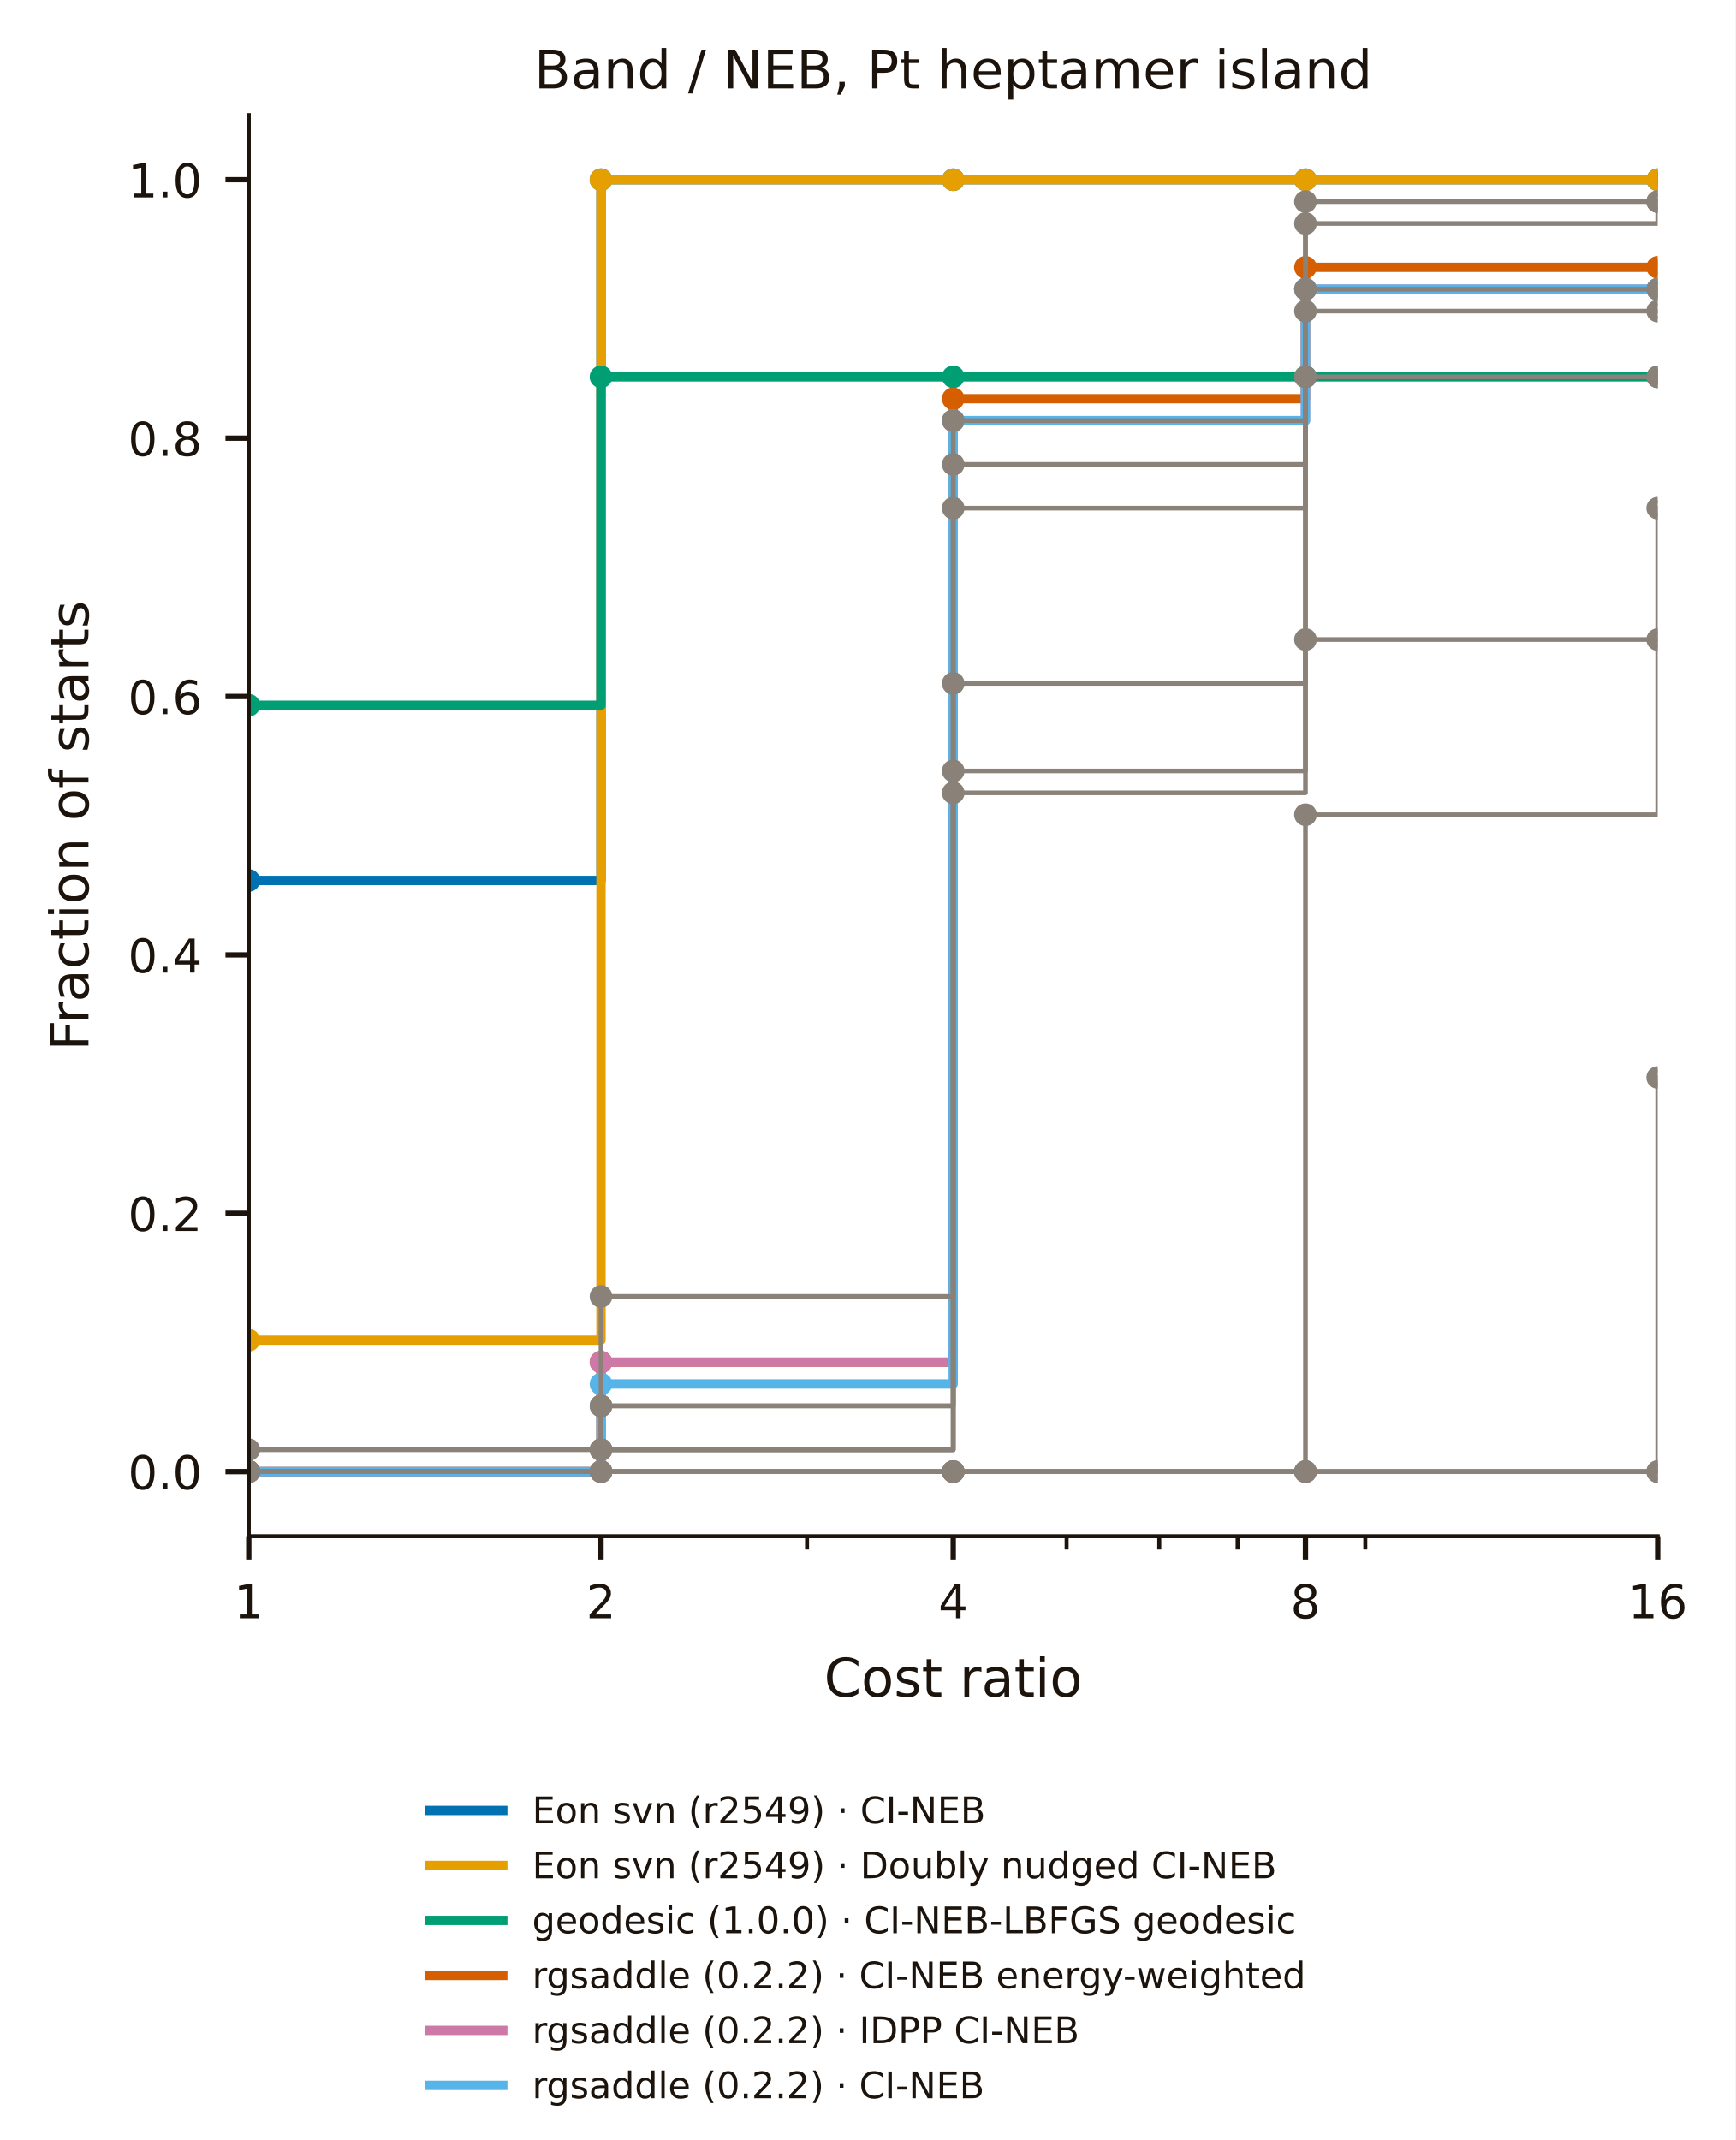
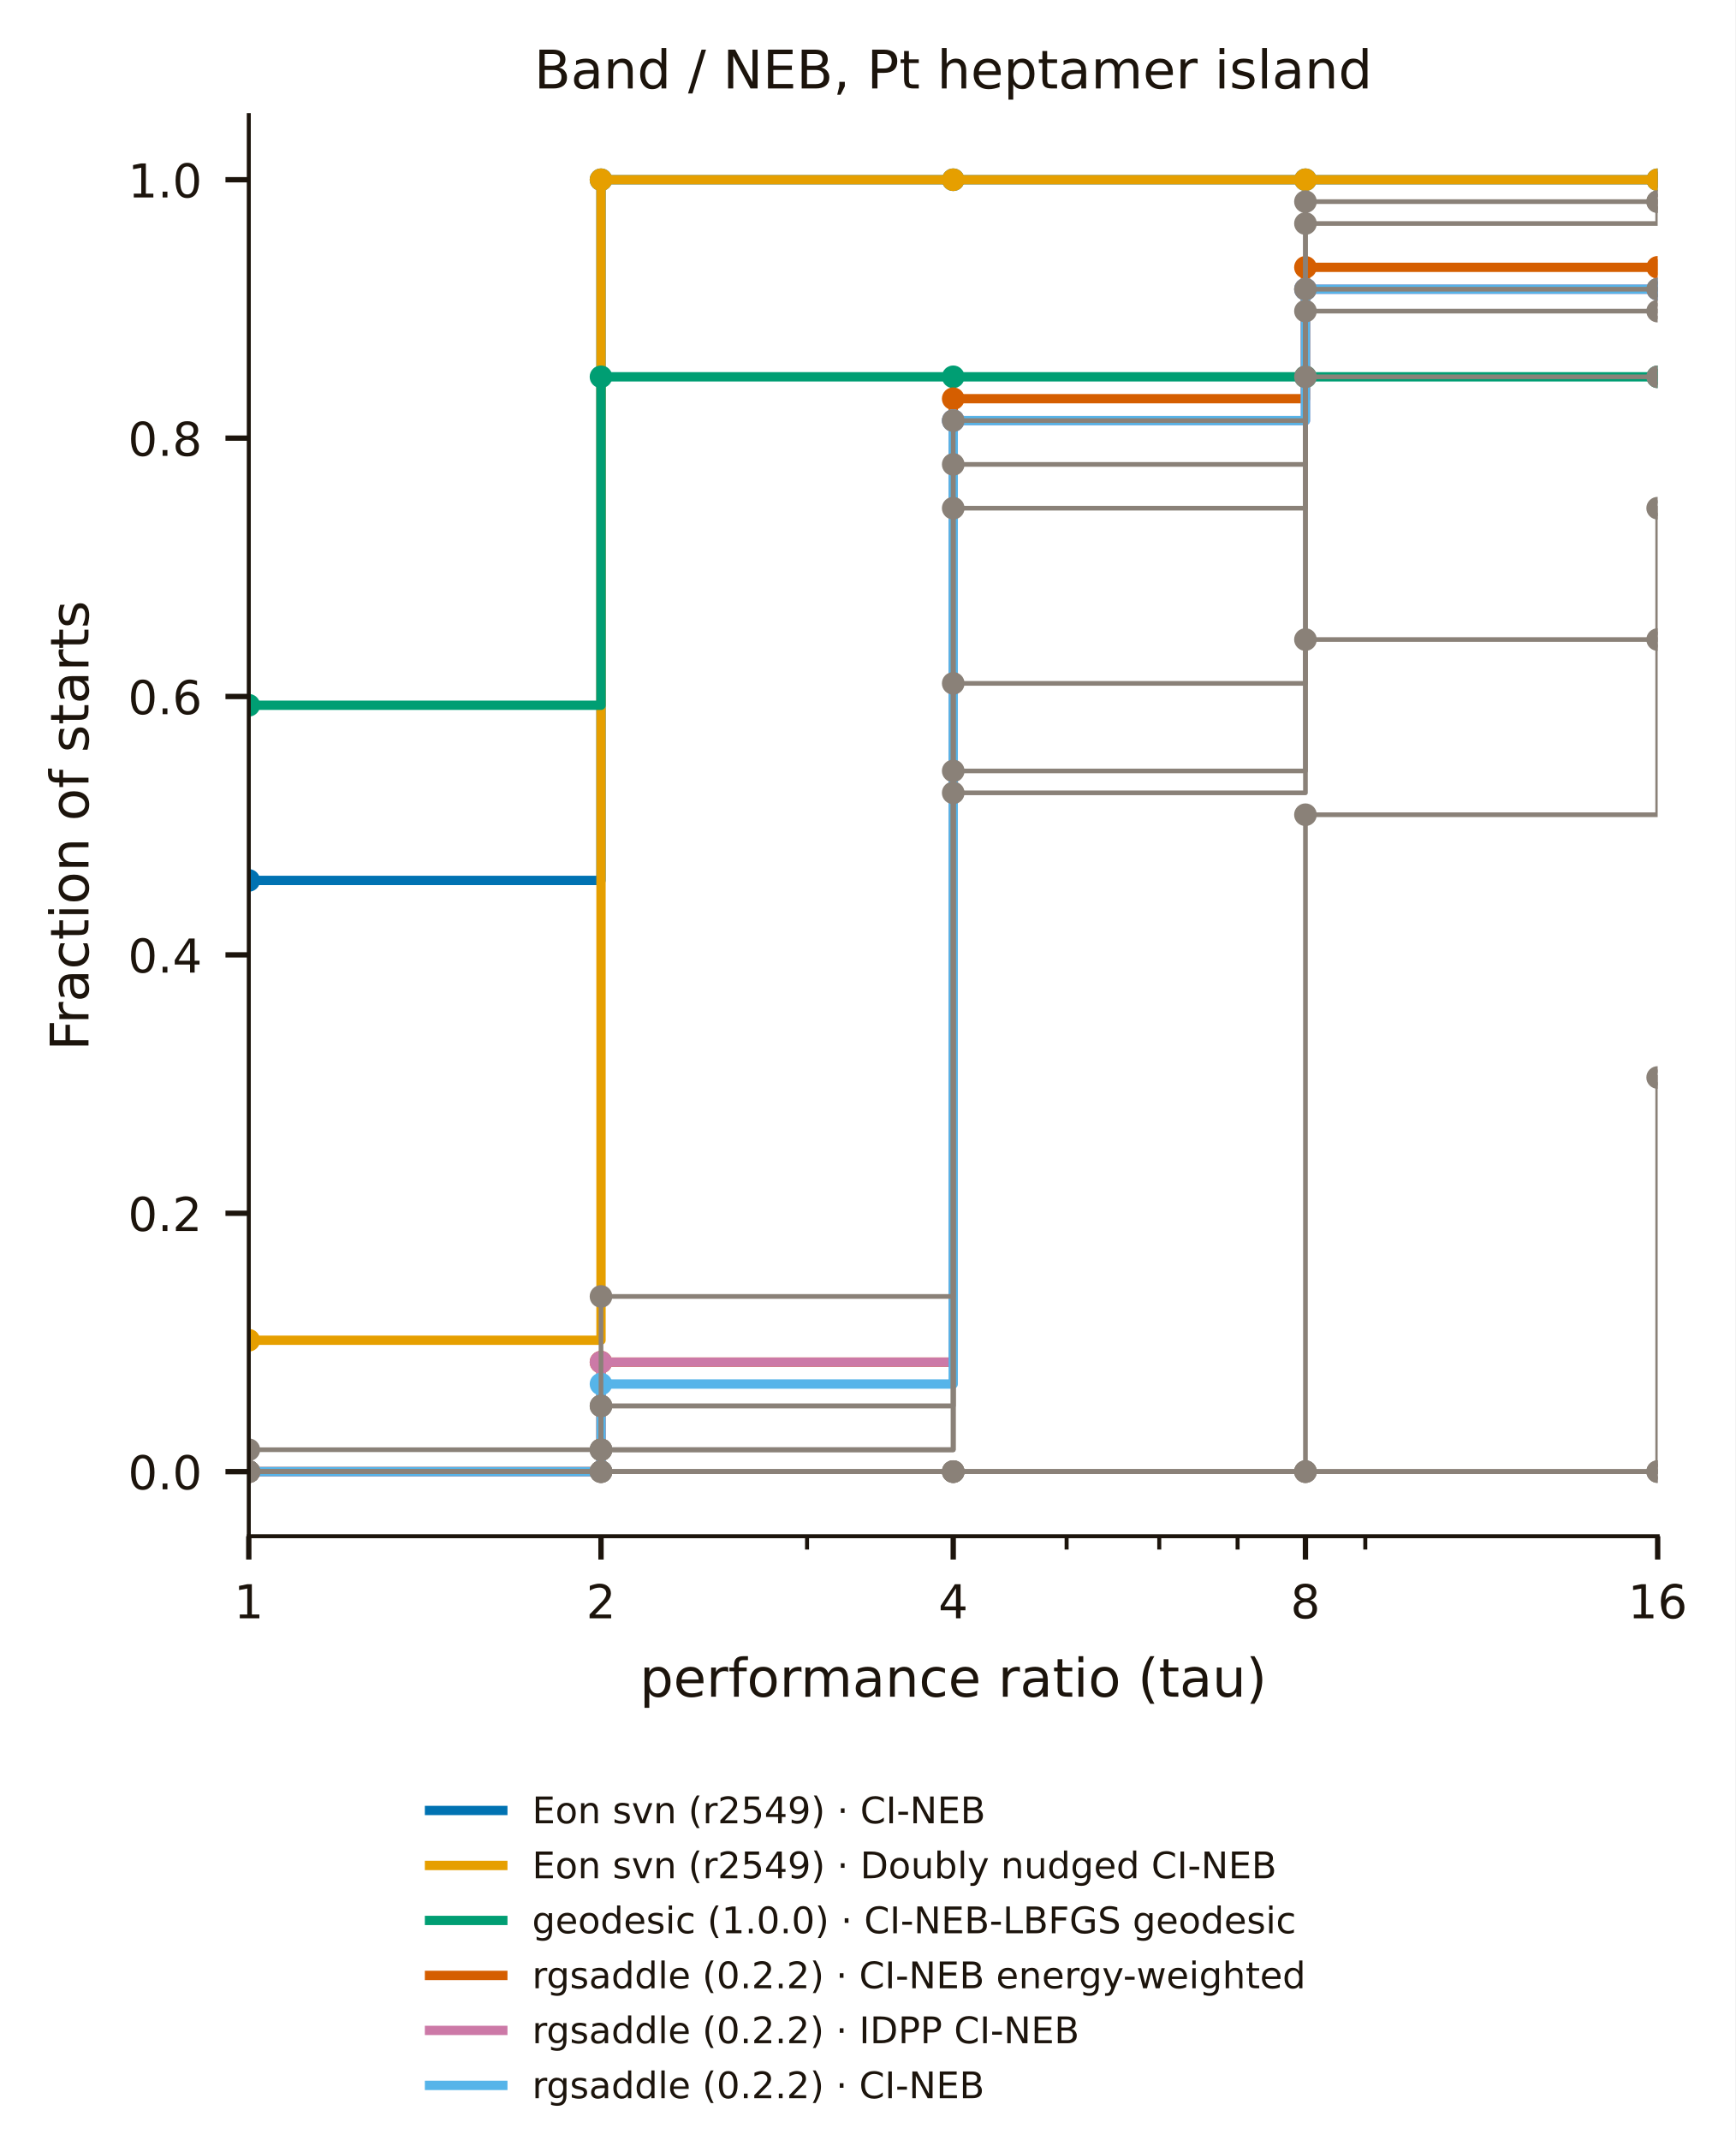
<svg xmlns="http://www.w3.org/2000/svg" width="260.4pt" height="321.13pt" viewBox="0 0 260.4 321.13" version="1.1">
  <defs>
    <style type="text/css">*{stroke-linejoin: round; stroke-linecap: butt}</style>
  </defs>
  <g id="figure_1">
    <g id="patch_1">
      <path d="M 0 321.13  L 260.4 321.13  L 260.4 0  L 0 0  z " style="fill: #ffffff" />
    </g>
    <g id="axes_1">
      <g id="patch_2">
        <path d="M 37.333 230.526  L 248.746 230.526  L 248.746 17.279  L 37.333 17.279  z " style="fill: #ffffff" />
      </g>
      <g id="matplotlib.axis_1">
        <g id="xtick_1">
          <g id="line2d_1">
            <defs>
              <path id="m3898dd61ad" d="M 0 0  L 0 3.5  " style="stroke: #1c140c; stroke-width: 0.8" />
            </defs>
            <g>
              <use href="#m3898dd61ad" x="37.333" y="230.526" style="fill: #1c140c; stroke: #1c140c; stroke-width: 0.8" />
            </g>
          </g>
          <g id="text_1">
            <text style="font-size: 7px; font-family: 'DejaVu Sans', 'Bitstream Vera Sans', 'Computer Modern Sans Serif', 'Lucida Grande', 'Verdana', 'Geneva', 'Lucid', 'Arial', 'Helvetica', 'Avant Garde', sans-serif; text-anchor: middle; fill: #1c140c" x="37.333" y="242.844" transform="rotate(-0 37.33281 242.8442)">1</text>
          </g>
        </g>
        <g id="xtick_2">
          <g id="line2d_2">
            <g>
              <use href="#m3898dd61ad" x="90.186" y="230.526" style="fill: #1c140c; stroke: #1c140c; stroke-width: 0.8" />
            </g>
          </g>
          <g id="text_2">
            <text style="font-size: 7px; font-family: 'DejaVu Sans', 'Bitstream Vera Sans', 'Computer Modern Sans Serif', 'Lucida Grande', 'Verdana', 'Geneva', 'Lucid', 'Arial', 'Helvetica', 'Avant Garde', sans-serif; text-anchor: middle; fill: #1c140c" x="90.186" y="242.844" transform="rotate(-0 90.18605 242.8442)">2</text>
          </g>
        </g>
        <g id="xtick_3">
          <g id="line2d_3">
            <g>
              <use href="#m3898dd61ad" x="143.039" y="230.526" style="fill: #1c140c; stroke: #1c140c; stroke-width: 0.8" />
            </g>
          </g>
          <g id="text_3">
            <text style="font-size: 7px; font-family: 'DejaVu Sans', 'Bitstream Vera Sans', 'Computer Modern Sans Serif', 'Lucida Grande', 'Verdana', 'Geneva', 'Lucid', 'Arial', 'Helvetica', 'Avant Garde', sans-serif; text-anchor: middle; fill: #1c140c" x="143.039" y="242.844" transform="rotate(-0 143.0393 242.8442)">4</text>
          </g>
        </g>
        <g id="xtick_4">
          <g id="line2d_4">
            <g>
              <use href="#m3898dd61ad" x="195.893" y="230.526" style="fill: #1c140c; stroke: #1c140c; stroke-width: 0.8" />
            </g>
          </g>
          <g id="text_4">
            <text style="font-size: 7px; font-family: 'DejaVu Sans', 'Bitstream Vera Sans', 'Computer Modern Sans Serif', 'Lucida Grande', 'Verdana', 'Geneva', 'Lucid', 'Arial', 'Helvetica', 'Avant Garde', sans-serif; text-anchor: middle; fill: #1c140c" x="195.893" y="242.844" transform="rotate(-0 195.8925 242.8442)">8</text>
          </g>
        </g>
        <g id="xtick_5">
          <g id="line2d_5">
            <g>
              <use href="#m3898dd61ad" x="248.746" y="230.526" style="fill: #1c140c; stroke: #1c140c; stroke-width: 0.8" />
            </g>
          </g>
          <g id="text_5">
            <text style="font-size: 7px; font-family: 'DejaVu Sans', 'Bitstream Vera Sans', 'Computer Modern Sans Serif', 'Lucida Grande', 'Verdana', 'Geneva', 'Lucid', 'Arial', 'Helvetica', 'Avant Garde', sans-serif; text-anchor: middle; fill: #1c140c" x="248.746" y="242.844" transform="rotate(-0 248.7458 242.8442)">16</text>
          </g>
        </g>
        <g id="xtick_6">
          <g id="line2d_6">
            <defs>
              <path id="m1be752da05" d="M 0 0  L 0 2  " style="stroke: #1c140c; stroke-width: 0.6" />
            </defs>
            <g>
              <use href="#m1be752da05" x="121.103" y="230.526" style="fill: #1c140c; stroke: #1c140c; stroke-width: 0.6" />
            </g>
          </g>
        </g>
        <g id="xtick_7">
          <g id="line2d_7">
            <g>
              <use href="#m1be752da05" x="160.054" y="230.526" style="fill: #1c140c; stroke: #1c140c; stroke-width: 0.6" />
            </g>
          </g>
        </g>
        <g id="xtick_8">
          <g id="line2d_8">
            <g>
              <use href="#m1be752da05" x="173.956" y="230.526" style="fill: #1c140c; stroke: #1c140c; stroke-width: 0.6" />
            </g>
          </g>
        </g>
        <g id="xtick_9">
          <g id="line2d_9">
            <g>
              <use href="#m1be752da05" x="185.711" y="230.526" style="fill: #1c140c; stroke: #1c140c; stroke-width: 0.6" />
            </g>
          </g>
        </g>
        <g id="xtick_10">
          <g id="line2d_10">
            <g>
              <use href="#m1be752da05" x="204.874" y="230.526" style="fill: #1c140c; stroke: #1c140c; stroke-width: 0.6" />
            </g>
          </g>
        </g>
        <g id="text_6">
-           <text style="font-size: 8px; font-family: 'DejaVu Sans', 'Bitstream Vera Sans', 'Computer Modern Sans Serif', 'Lucida Grande', 'Verdana', 'Geneva', 'Lucid', 'Arial', 'Helvetica', 'Avant Garde', sans-serif; text-anchor: middle; fill: #1c140c" x="143.039" y="254.605" transform="rotate(-0 143.0393 254.6046)">Cost ratio</text>
+           <text style="font-size: 8px; font-family: 'DejaVu Sans', 'Bitstream Vera Sans', 'Computer Modern Sans Serif', 'Lucida Grande', 'Verdana', 'Geneva', 'Lucid', 'Arial', 'Helvetica', 'Avant Garde', sans-serif; text-anchor: middle; fill: #1c140c" x="143.039" y="254.605" transform="rotate(-0 143.0393 254.6046)">performance ratio (tau)</text>
        </g>
      </g>
      <g id="matplotlib.axis_2">
        <g id="ytick_1">
          <g id="line2d_11">
            <defs>
              <path id="m0c5c23e222" d="M 0 0  L -3.5 0  " style="stroke: #1c140c; stroke-width: 0.8" />
            </defs>
            <g>
              <use href="#m0c5c23e222" x="37.333" y="220.833" style="fill: #1c140c; stroke: #1c140c; stroke-width: 0.8" />
            </g>
          </g>
          <g id="text_7">
            <text style="font-size: 7px; font-family: 'DejaVu Sans', 'Bitstream Vera Sans', 'Computer Modern Sans Serif', 'Lucida Grande', 'Verdana', 'Geneva', 'Lucid', 'Arial', 'Helvetica', 'Avant Garde', sans-serif; text-anchor: end; fill: #1c140c" x="30.333" y="223.492" transform="rotate(-0 30.33281 223.492)">0.0</text>
          </g>
        </g>
        <g id="ytick_2">
          <g id="line2d_12">
            <g>
              <use href="#m0c5c23e222" x="37.333" y="182.061" style="fill: #1c140c; stroke: #1c140c; stroke-width: 0.8" />
            </g>
          </g>
          <g id="text_8">
            <text style="font-size: 7px; font-family: 'DejaVu Sans', 'Bitstream Vera Sans', 'Computer Modern Sans Serif', 'Lucida Grande', 'Verdana', 'Geneva', 'Lucid', 'Arial', 'Helvetica', 'Avant Garde', sans-serif; text-anchor: end; fill: #1c140c" x="30.333" y="184.72" transform="rotate(-0 30.33281 184.7198)">0.2</text>
          </g>
        </g>
        <g id="ytick_3">
          <g id="line2d_13">
            <g>
              <use href="#m0c5c23e222" x="37.333" y="143.288" style="fill: #1c140c; stroke: #1c140c; stroke-width: 0.8" />
            </g>
          </g>
          <g id="text_9">
            <text style="font-size: 7px; font-family: 'DejaVu Sans', 'Bitstream Vera Sans', 'Computer Modern Sans Serif', 'Lucida Grande', 'Verdana', 'Geneva', 'Lucid', 'Arial', 'Helvetica', 'Avant Garde', sans-serif; text-anchor: end; fill: #1c140c" x="30.333" y="145.948" transform="rotate(-0 30.33281 145.9476)">0.4</text>
          </g>
        </g>
        <g id="ytick_4">
          <g id="line2d_14">
            <g>
              <use href="#m0c5c23e222" x="37.333" y="104.516" style="fill: #1c140c; stroke: #1c140c; stroke-width: 0.8" />
            </g>
          </g>
          <g id="text_10">
            <text style="font-size: 7px; font-family: 'DejaVu Sans', 'Bitstream Vera Sans', 'Computer Modern Sans Serif', 'Lucida Grande', 'Verdana', 'Geneva', 'Lucid', 'Arial', 'Helvetica', 'Avant Garde', sans-serif; text-anchor: end; fill: #1c140c" x="30.333" y="107.175" transform="rotate(-0 30.33281 107.1754)">0.6</text>
          </g>
        </g>
        <g id="ytick_5">
          <g id="line2d_15">
            <g>
              <use href="#m0c5c23e222" x="37.333" y="65.744" style="fill: #1c140c; stroke: #1c140c; stroke-width: 0.8" />
            </g>
          </g>
          <g id="text_11">
            <text style="font-size: 7px; font-family: 'DejaVu Sans', 'Bitstream Vera Sans', 'Computer Modern Sans Serif', 'Lucida Grande', 'Verdana', 'Geneva', 'Lucid', 'Arial', 'Helvetica', 'Avant Garde', sans-serif; text-anchor: end; fill: #1c140c" x="30.333" y="68.403" transform="rotate(-0 30.33281 68.40318)">0.8</text>
          </g>
        </g>
        <g id="ytick_6">
          <g id="line2d_16">
            <g>
              <use href="#m0c5c23e222" x="37.333" y="26.972" style="fill: #1c140c; stroke: #1c140c; stroke-width: 0.8" />
            </g>
          </g>
          <g id="text_12">
            <text style="font-size: 7px; font-family: 'DejaVu Sans', 'Bitstream Vera Sans', 'Computer Modern Sans Serif', 'Lucida Grande', 'Verdana', 'Geneva', 'Lucid', 'Arial', 'Helvetica', 'Avant Garde', sans-serif; text-anchor: end; fill: #1c140c" x="30.333" y="29.631" transform="rotate(-0 30.33281 29.63098)">1.0</text>
          </g>
        </g>
        <g id="text_13">
          <text style="font-size: 8px; font-family: 'DejaVu Sans', 'Bitstream Vera Sans', 'Computer Modern Sans Serif', 'Lucida Grande', 'Verdana', 'Geneva', 'Lucid', 'Arial', 'Helvetica', 'Avant Garde', sans-serif; text-anchor: middle; fill: #1c140c" x="13.279" y="123.902" transform="rotate(-90 13.27875 123.9023)">Fraction of starts</text>
        </g>
      </g>
      <g id="line2d_17">
        <path d="M 37.333 132.117  L 90.186 132.117  L 90.186 26.972  L 143.039 26.972  L 143.039 26.972  L 195.893 26.972  L 195.893 26.972  L 248.746 26.972  L 248.746 26.972  " clip-path="url(#p9cc83dba5d)" style="fill: none; stroke: #0072b2; stroke-width: 1.4; stroke-linecap: square" />
      </g>
      <g id="line2d_18">
        <defs>
          <path id="m69b83818a9" d="M 0 1.2  C 0.318 1.2 0.623 1.074 0.849 0.849  C 1.074 0.623 1.2 0.318 1.2 0  C 1.2 -0.318 1.074 -0.623 0.849 -0.849  C 0.623 -1.074 0.318 -1.2 0 -1.2  C -0.318 -1.2 -0.623 -1.074 -0.849 -0.849  C -1.074 -0.623 -1.2 -0.318 -1.2 0  C -1.2 0.318 -1.074 0.623 -0.849 0.849  C -0.623 1.074 -0.318 1.2 0 1.2  z " style="stroke: #0072b2" />
        </defs>
        <g clip-path="url(#p9cc83dba5d)">
          <use href="#m69b83818a9" x="37.333" y="132.117" style="fill: #0072b2; stroke: #0072b2" />
          <use href="#m69b83818a9" x="90.186" y="26.972" style="fill: #0072b2; stroke: #0072b2" />
          <use href="#m69b83818a9" x="143.039" y="26.972" style="fill: #0072b2; stroke: #0072b2" />
          <use href="#m69b83818a9" x="195.893" y="26.972" style="fill: #0072b2; stroke: #0072b2" />
          <use href="#m69b83818a9" x="248.746" y="26.972" style="fill: #0072b2; stroke: #0072b2" />
        </g>
      </g>
      <g id="line2d_19">
        <path d="M 37.333 201.118  L 90.186 201.118  L 90.186 26.972  L 143.039 26.972  L 143.039 26.972  L 195.893 26.972  L 195.893 26.972  L 248.746 26.972  L 248.746 26.972  " clip-path="url(#p9cc83dba5d)" style="fill: none; stroke: #e69f00; stroke-width: 1.4; stroke-linecap: square" />
      </g>
      <g id="line2d_20">
        <defs>
          <path id="m8412c0c52c" d="M 0 1.2  C 0.318 1.2 0.623 1.074 0.849 0.849  C 1.074 0.623 1.2 0.318 1.2 0  C 1.2 -0.318 1.074 -0.623 0.849 -0.849  C 0.623 -1.074 0.318 -1.2 0 -1.2  C -0.318 -1.2 -0.623 -1.074 -0.849 -0.849  C -1.074 -0.623 -1.2 -0.318 -1.2 0  C -1.2 0.318 -1.074 0.623 -0.849 0.849  C -0.623 1.074 -0.318 1.2 0 1.2  z " style="stroke: #e69f00" />
        </defs>
        <g clip-path="url(#p9cc83dba5d)">
          <use href="#m8412c0c52c" x="37.333" y="201.118" style="fill: #e69f00; stroke: #e69f00" />
          <use href="#m8412c0c52c" x="90.186" y="26.972" style="fill: #e69f00; stroke: #e69f00" />
          <use href="#m8412c0c52c" x="143.039" y="26.972" style="fill: #e69f00; stroke: #e69f00" />
          <use href="#m8412c0c52c" x="195.893" y="26.972" style="fill: #e69f00; stroke: #e69f00" />
          <use href="#m8412c0c52c" x="248.746" y="26.972" style="fill: #e69f00; stroke: #e69f00" />
        </g>
      </g>
      <g id="line2d_21">
        <path d="M 37.333 105.831  L 90.186 105.831  L 90.186 56.544  L 143.039 56.544  L 143.039 56.544  L 195.893 56.544  L 195.893 56.544  L 248.746 56.544  L 248.746 56.544  " clip-path="url(#p9cc83dba5d)" style="fill: none; stroke: #009e73; stroke-width: 1.4; stroke-linecap: square" />
      </g>
      <g id="line2d_22">
        <defs>
          <path id="m17cf1ef641" d="M 0 1.2  C 0.318 1.2 0.623 1.074 0.849 0.849  C 1.074 0.623 1.2 0.318 1.2 0  C 1.2 -0.318 1.074 -0.623 0.849 -0.849  C 0.623 -1.074 0.318 -1.2 0 -1.2  C -0.318 -1.2 -0.623 -1.074 -0.849 -0.849  C -1.074 -0.623 -1.2 -0.318 -1.2 0  C -1.2 0.318 -1.074 0.623 -0.849 0.849  C -0.623 1.074 -0.318 1.2 0 1.2  z " style="stroke: #009e73" />
        </defs>
        <g clip-path="url(#p9cc83dba5d)">
          <use href="#m17cf1ef641" x="37.333" y="105.831" style="fill: #009e73; stroke: #009e73" />
          <use href="#m17cf1ef641" x="90.186" y="56.544" style="fill: #009e73; stroke: #009e73" />
          <use href="#m17cf1ef641" x="143.039" y="56.544" style="fill: #009e73; stroke: #009e73" />
          <use href="#m17cf1ef641" x="195.893" y="56.544" style="fill: #009e73; stroke: #009e73" />
          <use href="#m17cf1ef641" x="248.746" y="56.544" style="fill: #009e73; stroke: #009e73" />
        </g>
      </g>
      <g id="line2d_23">
        <path d="M 37.333 220.833  L 90.186 220.833  L 90.186 204.404  L 143.039 204.404  L 143.039 59.83  L 195.893 59.83  L 195.893 40.115  L 248.746 40.115  L 248.746 40.115  " clip-path="url(#p9cc83dba5d)" style="fill: none; stroke: #d55e00; stroke-width: 1.4; stroke-linecap: square" />
      </g>
      <g id="line2d_24">
        <defs>
          <path id="m740a7b9c49" d="M 0 1.2  C 0.318 1.2 0.623 1.074 0.849 0.849  C 1.074 0.623 1.2 0.318 1.2 0  C 1.2 -0.318 1.074 -0.623 0.849 -0.849  C 0.623 -1.074 0.318 -1.2 0 -1.2  C -0.318 -1.2 -0.623 -1.074 -0.849 -0.849  C -1.074 -0.623 -1.2 -0.318 -1.2 0  C -1.2 0.318 -1.074 0.623 -0.849 0.849  C -0.623 1.074 -0.318 1.2 0 1.2  z " style="stroke: #d55e00" />
        </defs>
        <g clip-path="url(#p9cc83dba5d)">
          <use href="#m740a7b9c49" x="37.333" y="220.833" style="fill: #d55e00; stroke: #d55e00" />
          <use href="#m740a7b9c49" x="90.186" y="204.404" style="fill: #d55e00; stroke: #d55e00" />
          <use href="#m740a7b9c49" x="143.039" y="59.83" style="fill: #d55e00; stroke: #d55e00" />
          <use href="#m740a7b9c49" x="195.893" y="40.115" style="fill: #d55e00; stroke: #d55e00" />
          <use href="#m740a7b9c49" x="248.746" y="40.115" style="fill: #d55e00; stroke: #d55e00" />
        </g>
      </g>
      <g id="line2d_25">
        <path d="M 37.333 220.833  L 90.186 220.833  L 90.186 204.404  L 143.039 204.404  L 143.039 63.115  L 195.893 63.115  L 195.893 43.401  L 248.746 43.401  L 248.746 43.401  " clip-path="url(#p9cc83dba5d)" style="fill: none; stroke: #cc79a7; stroke-width: 1.4; stroke-linecap: square" />
      </g>
      <g id="line2d_26">
        <defs>
          <path id="m53fe946cb8" d="M 0 1.2  C 0.318 1.2 0.623 1.074 0.849 0.849  C 1.074 0.623 1.2 0.318 1.2 0  C 1.2 -0.318 1.074 -0.623 0.849 -0.849  C 0.623 -1.074 0.318 -1.2 0 -1.2  C -0.318 -1.2 -0.623 -1.074 -0.849 -0.849  C -1.074 -0.623 -1.2 -0.318 -1.2 0  C -1.2 0.318 -1.074 0.623 -0.849 0.849  C -0.623 1.074 -0.318 1.2 0 1.2  z " style="stroke: #cc79a7" />
        </defs>
        <g clip-path="url(#p9cc83dba5d)">
          <use href="#m53fe946cb8" x="37.333" y="220.833" style="fill: #cc79a7; stroke: #cc79a7" />
          <use href="#m53fe946cb8" x="90.186" y="204.404" style="fill: #cc79a7; stroke: #cc79a7" />
          <use href="#m53fe946cb8" x="143.039" y="63.115" style="fill: #cc79a7; stroke: #cc79a7" />
          <use href="#m53fe946cb8" x="195.893" y="43.401" style="fill: #cc79a7; stroke: #cc79a7" />
          <use href="#m53fe946cb8" x="248.746" y="43.401" style="fill: #cc79a7; stroke: #cc79a7" />
        </g>
      </g>
      <g id="line2d_27">
        <path d="M 37.333 220.833  L 90.186 220.833  L 90.186 207.69  L 143.039 207.69  L 143.039 63.115  L 195.893 63.115  L 195.893 43.401  L 248.746 43.401  L 248.746 43.401  " clip-path="url(#p9cc83dba5d)" style="fill: none; stroke: #56b4e9; stroke-width: 1.4; stroke-linecap: square" />
      </g>
      <g id="line2d_28">
        <defs>
          <path id="mf9418fce90" d="M 0 1.2  C 0.318 1.2 0.623 1.074 0.849 0.849  C 1.074 0.623 1.2 0.318 1.2 0  C 1.2 -0.318 1.074 -0.623 0.849 -0.849  C 0.623 -1.074 0.318 -1.2 0 -1.2  C -0.318 -1.2 -0.623 -1.074 -0.849 -0.849  C -1.074 -0.623 -1.2 -0.318 -1.2 0  C -1.2 0.318 -1.074 0.623 -0.849 0.849  C -0.623 1.074 -0.318 1.2 0 1.2  z " style="stroke: #56b4e9" />
        </defs>
        <g clip-path="url(#p9cc83dba5d)">
          <use href="#mf9418fce90" x="37.333" y="220.833" style="fill: #56b4e9; stroke: #56b4e9" />
          <use href="#mf9418fce90" x="90.186" y="207.69" style="fill: #56b4e9; stroke: #56b4e9" />
          <use href="#mf9418fce90" x="143.039" y="63.115" style="fill: #56b4e9; stroke: #56b4e9" />
          <use href="#mf9418fce90" x="195.893" y="43.401" style="fill: #56b4e9; stroke: #56b4e9" />
          <use href="#mf9418fce90" x="248.746" y="43.401" style="fill: #56b4e9; stroke: #56b4e9" />
        </g>
      </g>
      <g id="line2d_29">
        <path d="M 37.333 220.833  L 90.186 220.833  L 90.186 194.547  L 143.039 194.547  L 143.039 102.545  L 195.893 102.545  L 195.893 30.258  L 248.746 30.258  L 248.746 30.258  " clip-path="url(#p9cc83dba5d)" style="fill: none; stroke: #8a8178; stroke-width: 0.7; stroke-linecap: square" />
      </g>
      <g id="line2d_30">
        <defs>
          <path id="m6431ad3465" d="M 0 1.2  C 0.318 1.2 0.623 1.074 0.849 0.849  C 1.074 0.623 1.2 0.318 1.2 0  C 1.2 -0.318 1.074 -0.623 0.849 -0.849  C 0.623 -1.074 0.318 -1.2 0 -1.2  C -0.318 -1.2 -0.623 -1.074 -0.849 -0.849  C -1.074 -0.623 -1.2 -0.318 -1.2 0  C -1.2 0.318 -1.074 0.623 -0.849 0.849  C -0.623 1.074 -0.318 1.2 0 1.2  z " style="stroke: #8a8178" />
        </defs>
        <g clip-path="url(#p9cc83dba5d)">
          <use href="#m6431ad3465" x="37.333" y="220.833" style="fill: #8a8178; stroke: #8a8178" />
          <use href="#m6431ad3465" x="90.186" y="194.547" style="fill: #8a8178; stroke: #8a8178" />
          <use href="#m6431ad3465" x="143.039" y="102.545" style="fill: #8a8178; stroke: #8a8178" />
          <use href="#m6431ad3465" x="195.893" y="30.258" style="fill: #8a8178; stroke: #8a8178" />
          <use href="#m6431ad3465" x="248.746" y="30.258" style="fill: #8a8178; stroke: #8a8178" />
        </g>
      </g>
      <g id="line2d_31">
        <path d="M 37.333 220.833  L 90.186 220.833  L 90.186 217.547  L 143.039 217.547  L 143.039 63.115  L 195.893 63.115  L 195.893 43.401  L 248.746 43.401  L 248.746 43.401  " clip-path="url(#p9cc83dba5d)" style="fill: none; stroke: #8a8178; stroke-width: 0.7; stroke-linecap: square" />
      </g>
      <g id="line2d_32">
        <g clip-path="url(#p9cc83dba5d)">
          <use href="#m6431ad3465" x="37.333" y="220.833" style="fill: #8a8178; stroke: #8a8178" />
          <use href="#m6431ad3465" x="90.186" y="217.547" style="fill: #8a8178; stroke: #8a8178" />
          <use href="#m6431ad3465" x="143.039" y="63.115" style="fill: #8a8178; stroke: #8a8178" />
          <use href="#m6431ad3465" x="195.893" y="43.401" style="fill: #8a8178; stroke: #8a8178" />
          <use href="#m6431ad3465" x="248.746" y="43.401" style="fill: #8a8178; stroke: #8a8178" />
        </g>
      </g>
      <g id="line2d_33">
        <path d="M 37.333 220.833  L 90.186 220.833  L 90.186 217.547  L 143.039 217.547  L 143.039 69.687  L 195.893 69.687  L 195.893 46.686  L 248.746 46.686  L 248.746 46.686  " clip-path="url(#p9cc83dba5d)" style="fill: none; stroke: #8a8178; stroke-width: 0.7; stroke-linecap: square" />
      </g>
      <g id="line2d_34">
        <g clip-path="url(#p9cc83dba5d)">
          <use href="#m6431ad3465" x="37.333" y="220.833" style="fill: #8a8178; stroke: #8a8178" />
          <use href="#m6431ad3465" x="90.186" y="217.547" style="fill: #8a8178; stroke: #8a8178" />
          <use href="#m6431ad3465" x="143.039" y="69.687" style="fill: #8a8178; stroke: #8a8178" />
          <use href="#m6431ad3465" x="195.893" y="46.686" style="fill: #8a8178; stroke: #8a8178" />
          <use href="#m6431ad3465" x="248.746" y="46.686" style="fill: #8a8178; stroke: #8a8178" />
        </g>
      </g>
      <g id="line2d_35">
        <path d="M 37.333 217.547  L 90.186 217.547  L 90.186 210.975  L 143.039 210.975  L 143.039 76.258  L 195.893 76.258  L 195.893 56.544  L 248.746 56.544  L 248.746 56.544  " clip-path="url(#p9cc83dba5d)" style="fill: none; stroke: #8a8178; stroke-width: 0.7; stroke-linecap: square" />
      </g>
      <g id="line2d_36">
        <g clip-path="url(#p9cc83dba5d)">
          <use href="#m6431ad3465" x="37.333" y="217.547" style="fill: #8a8178; stroke: #8a8178" />
          <use href="#m6431ad3465" x="90.186" y="210.975" style="fill: #8a8178; stroke: #8a8178" />
          <use href="#m6431ad3465" x="143.039" y="76.258" style="fill: #8a8178; stroke: #8a8178" />
          <use href="#m6431ad3465" x="195.893" y="56.544" style="fill: #8a8178; stroke: #8a8178" />
          <use href="#m6431ad3465" x="248.746" y="56.544" style="fill: #8a8178; stroke: #8a8178" />
        </g>
      </g>
      <g id="line2d_37">
        <path d="M 37.333 220.833  L 90.186 220.833  L 90.186 210.975  L 143.039 210.975  L 143.039 115.688  L 195.893 115.688  L 195.893 33.543  L 248.746 33.543  L 248.746 30.258  " clip-path="url(#p9cc83dba5d)" style="fill: none; stroke: #8a8178; stroke-width: 0.7; stroke-linecap: square" />
      </g>
      <g id="line2d_38">
        <g clip-path="url(#p9cc83dba5d)">
          <use href="#m6431ad3465" x="37.333" y="220.833" style="fill: #8a8178; stroke: #8a8178" />
          <use href="#m6431ad3465" x="90.186" y="210.975" style="fill: #8a8178; stroke: #8a8178" />
          <use href="#m6431ad3465" x="143.039" y="115.688" style="fill: #8a8178; stroke: #8a8178" />
          <use href="#m6431ad3465" x="195.893" y="33.543" style="fill: #8a8178; stroke: #8a8178" />
          <use href="#m6431ad3465" x="248.746" y="30.258" style="fill: #8a8178; stroke: #8a8178" />
        </g>
      </g>
      <g id="line2d_39">
        <path d="M 37.333 220.833  L 90.186 220.833  L 90.186 217.547  L 143.039 217.547  L 143.039 118.974  L 195.893 118.974  L 195.893 95.973  L 248.746 95.973  L 248.746 95.973  " clip-path="url(#p9cc83dba5d)" style="fill: none; stroke: #8a8178; stroke-width: 0.7; stroke-linecap: square" />
      </g>
      <g id="line2d_40">
        <g clip-path="url(#p9cc83dba5d)">
          <use href="#m6431ad3465" x="37.333" y="220.833" style="fill: #8a8178; stroke: #8a8178" />
          <use href="#m6431ad3465" x="90.186" y="217.547" style="fill: #8a8178; stroke: #8a8178" />
          <use href="#m6431ad3465" x="143.039" y="118.974" style="fill: #8a8178; stroke: #8a8178" />
          <use href="#m6431ad3465" x="195.893" y="95.973" style="fill: #8a8178; stroke: #8a8178" />
          <use href="#m6431ad3465" x="248.746" y="95.973" style="fill: #8a8178; stroke: #8a8178" />
        </g>
      </g>
      <g id="line2d_41">
        <path d="M 37.333 220.833  L 90.186 220.833  L 90.186 220.833  L 143.039 220.833  L 143.039 220.833  L 195.893 220.833  L 195.893 122.259  L 248.746 122.259  L 248.746 76.258  " clip-path="url(#p9cc83dba5d)" style="fill: none; stroke: #8a8178; stroke-width: 0.7; stroke-linecap: square" />
      </g>
      <g id="line2d_42">
        <g clip-path="url(#p9cc83dba5d)">
          <use href="#m6431ad3465" x="37.333" y="220.833" style="fill: #8a8178; stroke: #8a8178" />
          <use href="#m6431ad3465" x="90.186" y="220.833" style="fill: #8a8178; stroke: #8a8178" />
          <use href="#m6431ad3465" x="143.039" y="220.833" style="fill: #8a8178; stroke: #8a8178" />
          <use href="#m6431ad3465" x="195.893" y="122.259" style="fill: #8a8178; stroke: #8a8178" />
          <use href="#m6431ad3465" x="248.746" y="76.258" style="fill: #8a8178; stroke: #8a8178" />
        </g>
      </g>
      <g id="line2d_43">
        <path d="M 37.333 220.833  L 90.186 220.833  L 90.186 220.833  L 143.039 220.833  L 143.039 220.833  L 195.893 220.833  L 195.893 220.833  L 248.746 220.833  L 248.746 161.689  " clip-path="url(#p9cc83dba5d)" style="fill: none; stroke: #8a8178; stroke-width: 0.7; stroke-linecap: square" />
      </g>
      <g id="line2d_44">
        <g clip-path="url(#p9cc83dba5d)">
          <use href="#m6431ad3465" x="37.333" y="220.833" style="fill: #8a8178; stroke: #8a8178" />
          <use href="#m6431ad3465" x="90.186" y="220.833" style="fill: #8a8178; stroke: #8a8178" />
          <use href="#m6431ad3465" x="143.039" y="220.833" style="fill: #8a8178; stroke: #8a8178" />
          <use href="#m6431ad3465" x="195.893" y="220.833" style="fill: #8a8178; stroke: #8a8178" />
          <use href="#m6431ad3465" x="248.746" y="161.689" style="fill: #8a8178; stroke: #8a8178" />
        </g>
      </g>
      <g id="line2d_45">
        <path d="M 37.333 220.833  L 90.186 220.833  L 90.186 220.833  L 143.039 220.833  L 143.039 220.833  L 195.893 220.833  L 195.893 220.833  L 248.746 220.833  L 248.746 220.833  " clip-path="url(#p9cc83dba5d)" style="fill: none; stroke: #8a8178; stroke-width: 0.7; stroke-linecap: square" />
      </g>
      <g id="line2d_46">
        <g clip-path="url(#p9cc83dba5d)">
          <use href="#m6431ad3465" x="37.333" y="220.833" style="fill: #8a8178; stroke: #8a8178" />
          <use href="#m6431ad3465" x="90.186" y="220.833" style="fill: #8a8178; stroke: #8a8178" />
          <use href="#m6431ad3465" x="143.039" y="220.833" style="fill: #8a8178; stroke: #8a8178" />
          <use href="#m6431ad3465" x="195.893" y="220.833" style="fill: #8a8178; stroke: #8a8178" />
          <use href="#m6431ad3465" x="248.746" y="220.833" style="fill: #8a8178; stroke: #8a8178" />
        </g>
      </g>
      <g id="line2d_47">
        <path d="M 37.333 220.833  L 90.186 220.833  L 90.186 220.833  L 143.039 220.833  L 143.039 220.833  L 195.893 220.833  L 195.893 220.833  L 248.746 220.833  L 248.746 220.833  " clip-path="url(#p9cc83dba5d)" style="fill: none; stroke: #8a8178; stroke-width: 0.7; stroke-linecap: square" />
      </g>
      <g id="line2d_48">
        <g clip-path="url(#p9cc83dba5d)">
          <use href="#m6431ad3465" x="37.333" y="220.833" style="fill: #8a8178; stroke: #8a8178" />
          <use href="#m6431ad3465" x="90.186" y="220.833" style="fill: #8a8178; stroke: #8a8178" />
          <use href="#m6431ad3465" x="143.039" y="220.833" style="fill: #8a8178; stroke: #8a8178" />
          <use href="#m6431ad3465" x="195.893" y="220.833" style="fill: #8a8178; stroke: #8a8178" />
          <use href="#m6431ad3465" x="248.746" y="220.833" style="fill: #8a8178; stroke: #8a8178" />
        </g>
      </g>
      <g id="patch_3">
        <path d="M 37.333 230.526  L 37.333 17.279  " style="fill: none; stroke: #1c140c; stroke-width: 0.6; stroke-linejoin: miter; stroke-linecap: square" />
      </g>
      <g id="patch_4">
        <path d="M 37.333 230.526  L 248.746 230.526  " style="fill: none; stroke: #1c140c; stroke-width: 0.6; stroke-linejoin: miter; stroke-linecap: square" />
      </g>
      <g id="text_14">
        <text style="font-size: 8px; font-family: 'DejaVu Sans', 'Bitstream Vera Sans', 'Computer Modern Sans Serif', 'Lucida Grande', 'Verdana', 'Geneva', 'Lucid', 'Arial', 'Helvetica', 'Avant Garde', sans-serif; text-anchor: middle; fill: #1c140c" x="143.039" y="13.279" transform="rotate(-0 143.0393 13.27875)">Band / NEB, Pt heptamer island</text>
      </g>
    </g>
    <g id="legend_1">
      <g id="line2d_49">
        <path d="M 64.451 271.681  L 69.951 271.681  L 69.951 271.681  L 75.451 271.681  L 75.451 271.681  " style="fill: none; stroke: #0072b2; stroke-width: 1.4; stroke-linecap: square" />
      </g>
      <g id="text_15">
        <text style="font-size: 5.5px; font-family: 'DejaVu Sans', 'Bitstream Vera Sans', 'Computer Modern Sans Serif', 'Lucida Grande', 'Verdana', 'Geneva', 'Lucid', 'Arial', 'Helvetica', 'Avant Garde', sans-serif; text-anchor: start; fill: #1c140c" x="79.851" y="273.606" transform="rotate(-0 79.85113 273.6063)">Eon svn (r2549) · CI-NEB</text>
      </g>
      <g id="line2d_50">
        <path d="M 64.451 279.932  L 69.951 279.932  L 69.951 279.932  L 75.451 279.932  L 75.451 279.932  " style="fill: none; stroke: #e69f00; stroke-width: 1.4; stroke-linecap: square" />
      </g>
      <g id="text_16">
        <text style="font-size: 5.5px; font-family: 'DejaVu Sans', 'Bitstream Vera Sans', 'Computer Modern Sans Serif', 'Lucida Grande', 'Verdana', 'Geneva', 'Lucid', 'Arial', 'Helvetica', 'Avant Garde', sans-serif; text-anchor: start; fill: #1c140c" x="79.851" y="281.857" transform="rotate(-0 79.85113 281.8568)">Eon svn (r2549) · Doubly nudged CI-NEB</text>
      </g>
      <g id="line2d_51">
        <path d="M 64.451 288.182  L 69.951 288.182  L 69.951 288.182  L 75.451 288.182  L 75.451 288.182  " style="fill: none; stroke: #009e73; stroke-width: 1.4; stroke-linecap: square" />
      </g>
      <g id="text_17">
        <text style="font-size: 5.5px; font-family: 'DejaVu Sans', 'Bitstream Vera Sans', 'Computer Modern Sans Serif', 'Lucida Grande', 'Verdana', 'Geneva', 'Lucid', 'Arial', 'Helvetica', 'Avant Garde', sans-serif; text-anchor: start; fill: #1c140c" x="79.851" y="290.107" transform="rotate(-0 79.85113 290.1072)">geodesic (1.0.0) · CI-NEB-LBFGS geodesic</text>
      </g>
      <g id="line2d_52">
        <path d="M 64.451 296.433  L 69.951 296.433  L 69.951 296.433  L 75.451 296.433  L 75.451 296.433  " style="fill: none; stroke: #d55e00; stroke-width: 1.4; stroke-linecap: square" />
      </g>
      <g id="text_18">
        <text style="font-size: 5.5px; font-family: 'DejaVu Sans', 'Bitstream Vera Sans', 'Computer Modern Sans Serif', 'Lucida Grande', 'Verdana', 'Geneva', 'Lucid', 'Arial', 'Helvetica', 'Avant Garde', sans-serif; text-anchor: start; fill: #1c140c" x="79.851" y="298.358" transform="rotate(-0 79.85113 298.3576)">rgsaddle (0.2.2) · CI-NEB energy-weighted</text>
      </g>
      <g id="line2d_53">
        <path d="M 64.451 304.683  L 69.951 304.683  L 69.951 304.683  L 75.451 304.683  L 75.451 304.683  " style="fill: none; stroke: #cc79a7; stroke-width: 1.4; stroke-linecap: square" />
      </g>
      <g id="text_19">
        <text style="font-size: 5.5px; font-family: 'DejaVu Sans', 'Bitstream Vera Sans', 'Computer Modern Sans Serif', 'Lucida Grande', 'Verdana', 'Geneva', 'Lucid', 'Arial', 'Helvetica', 'Avant Garde', sans-serif; text-anchor: start; fill: #1c140c" x="79.851" y="306.608" transform="rotate(-0 79.85113 306.608)">rgsaddle (0.2.2) · IDPP CI-NEB</text>
      </g>
      <g id="line2d_54">
        <path d="M 64.451 312.933  L 69.951 312.933  L 69.951 312.933  L 75.451 312.933  L 75.451 312.933  " style="fill: none; stroke: #56b4e9; stroke-width: 1.4; stroke-linecap: square" />
      </g>
      <g id="text_20">
        <text style="font-size: 5.5px; font-family: 'DejaVu Sans', 'Bitstream Vera Sans', 'Computer Modern Sans Serif', 'Lucida Grande', 'Verdana', 'Geneva', 'Lucid', 'Arial', 'Helvetica', 'Avant Garde', sans-serif; text-anchor: start; fill: #1c140c" x="79.851" y="314.858" transform="rotate(-0 79.85113 314.8585)">rgsaddle (0.2.2) · CI-NEB</text>
      </g>
    </g>
  </g>
  <defs>
    <clipPath id="p9cc83dba5d">
      <rect x="37.333" y="17.279" width="211.413" height="213.247" />
    </clipPath>
  </defs>
</svg>
